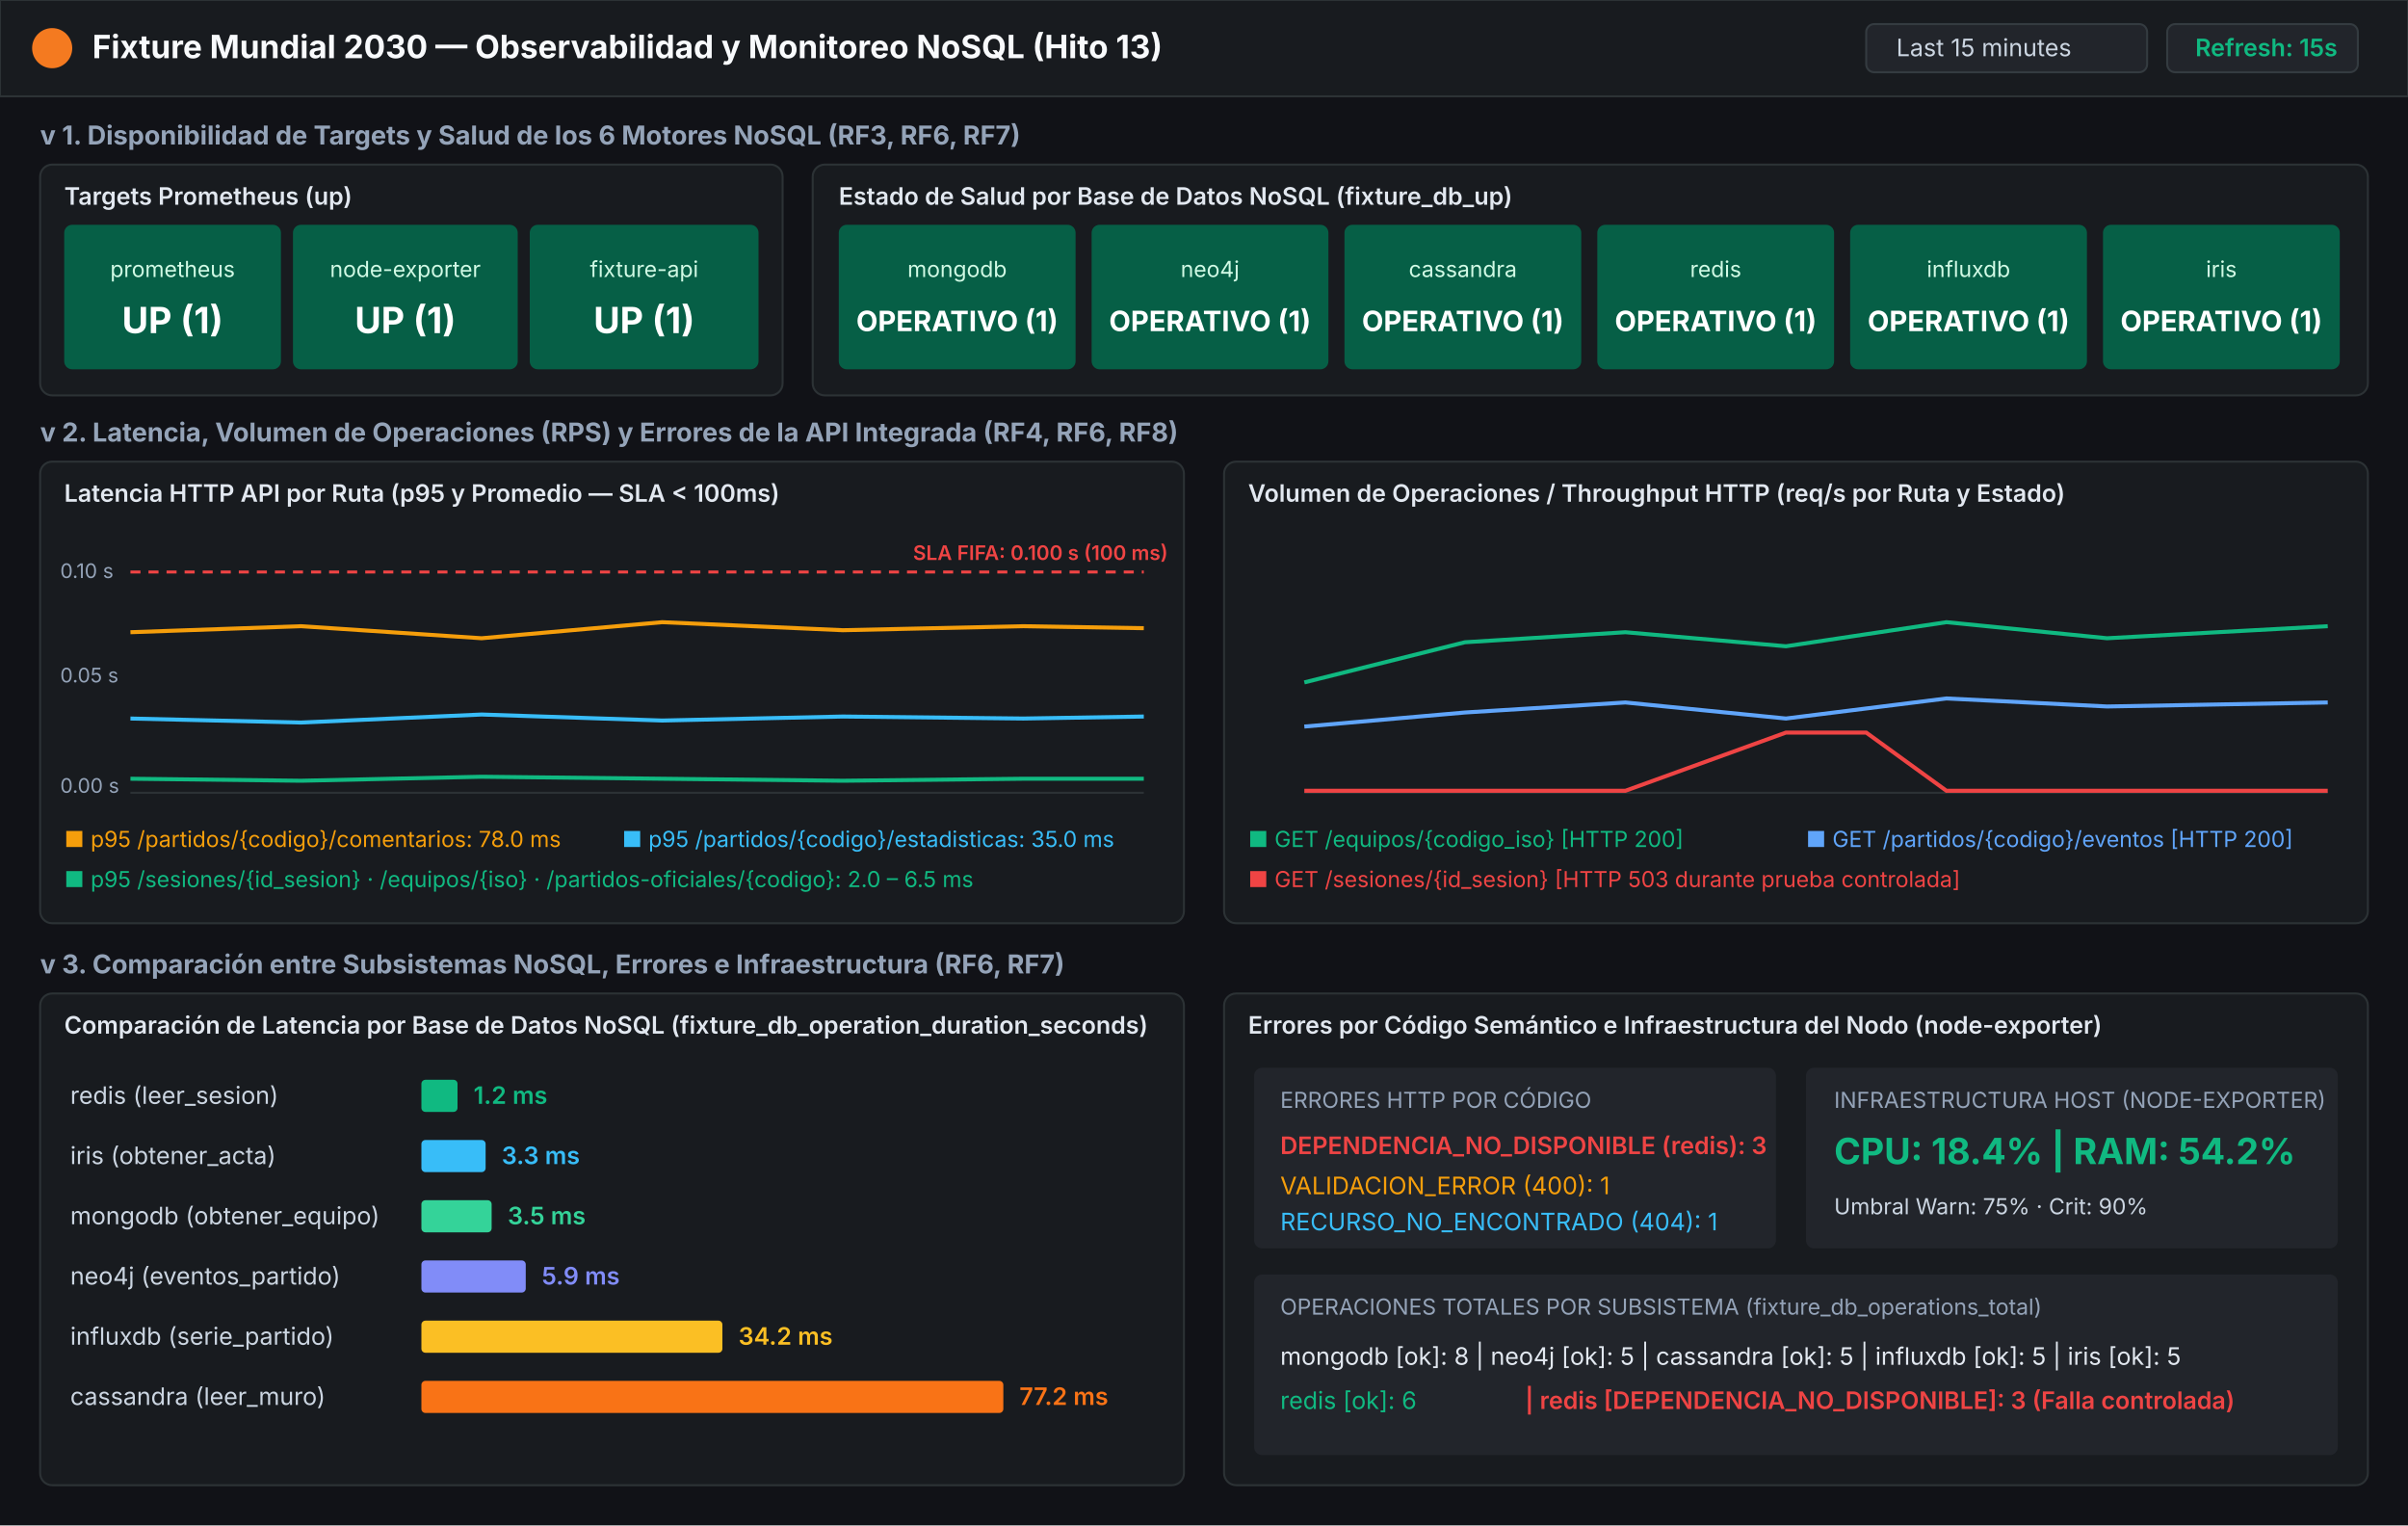
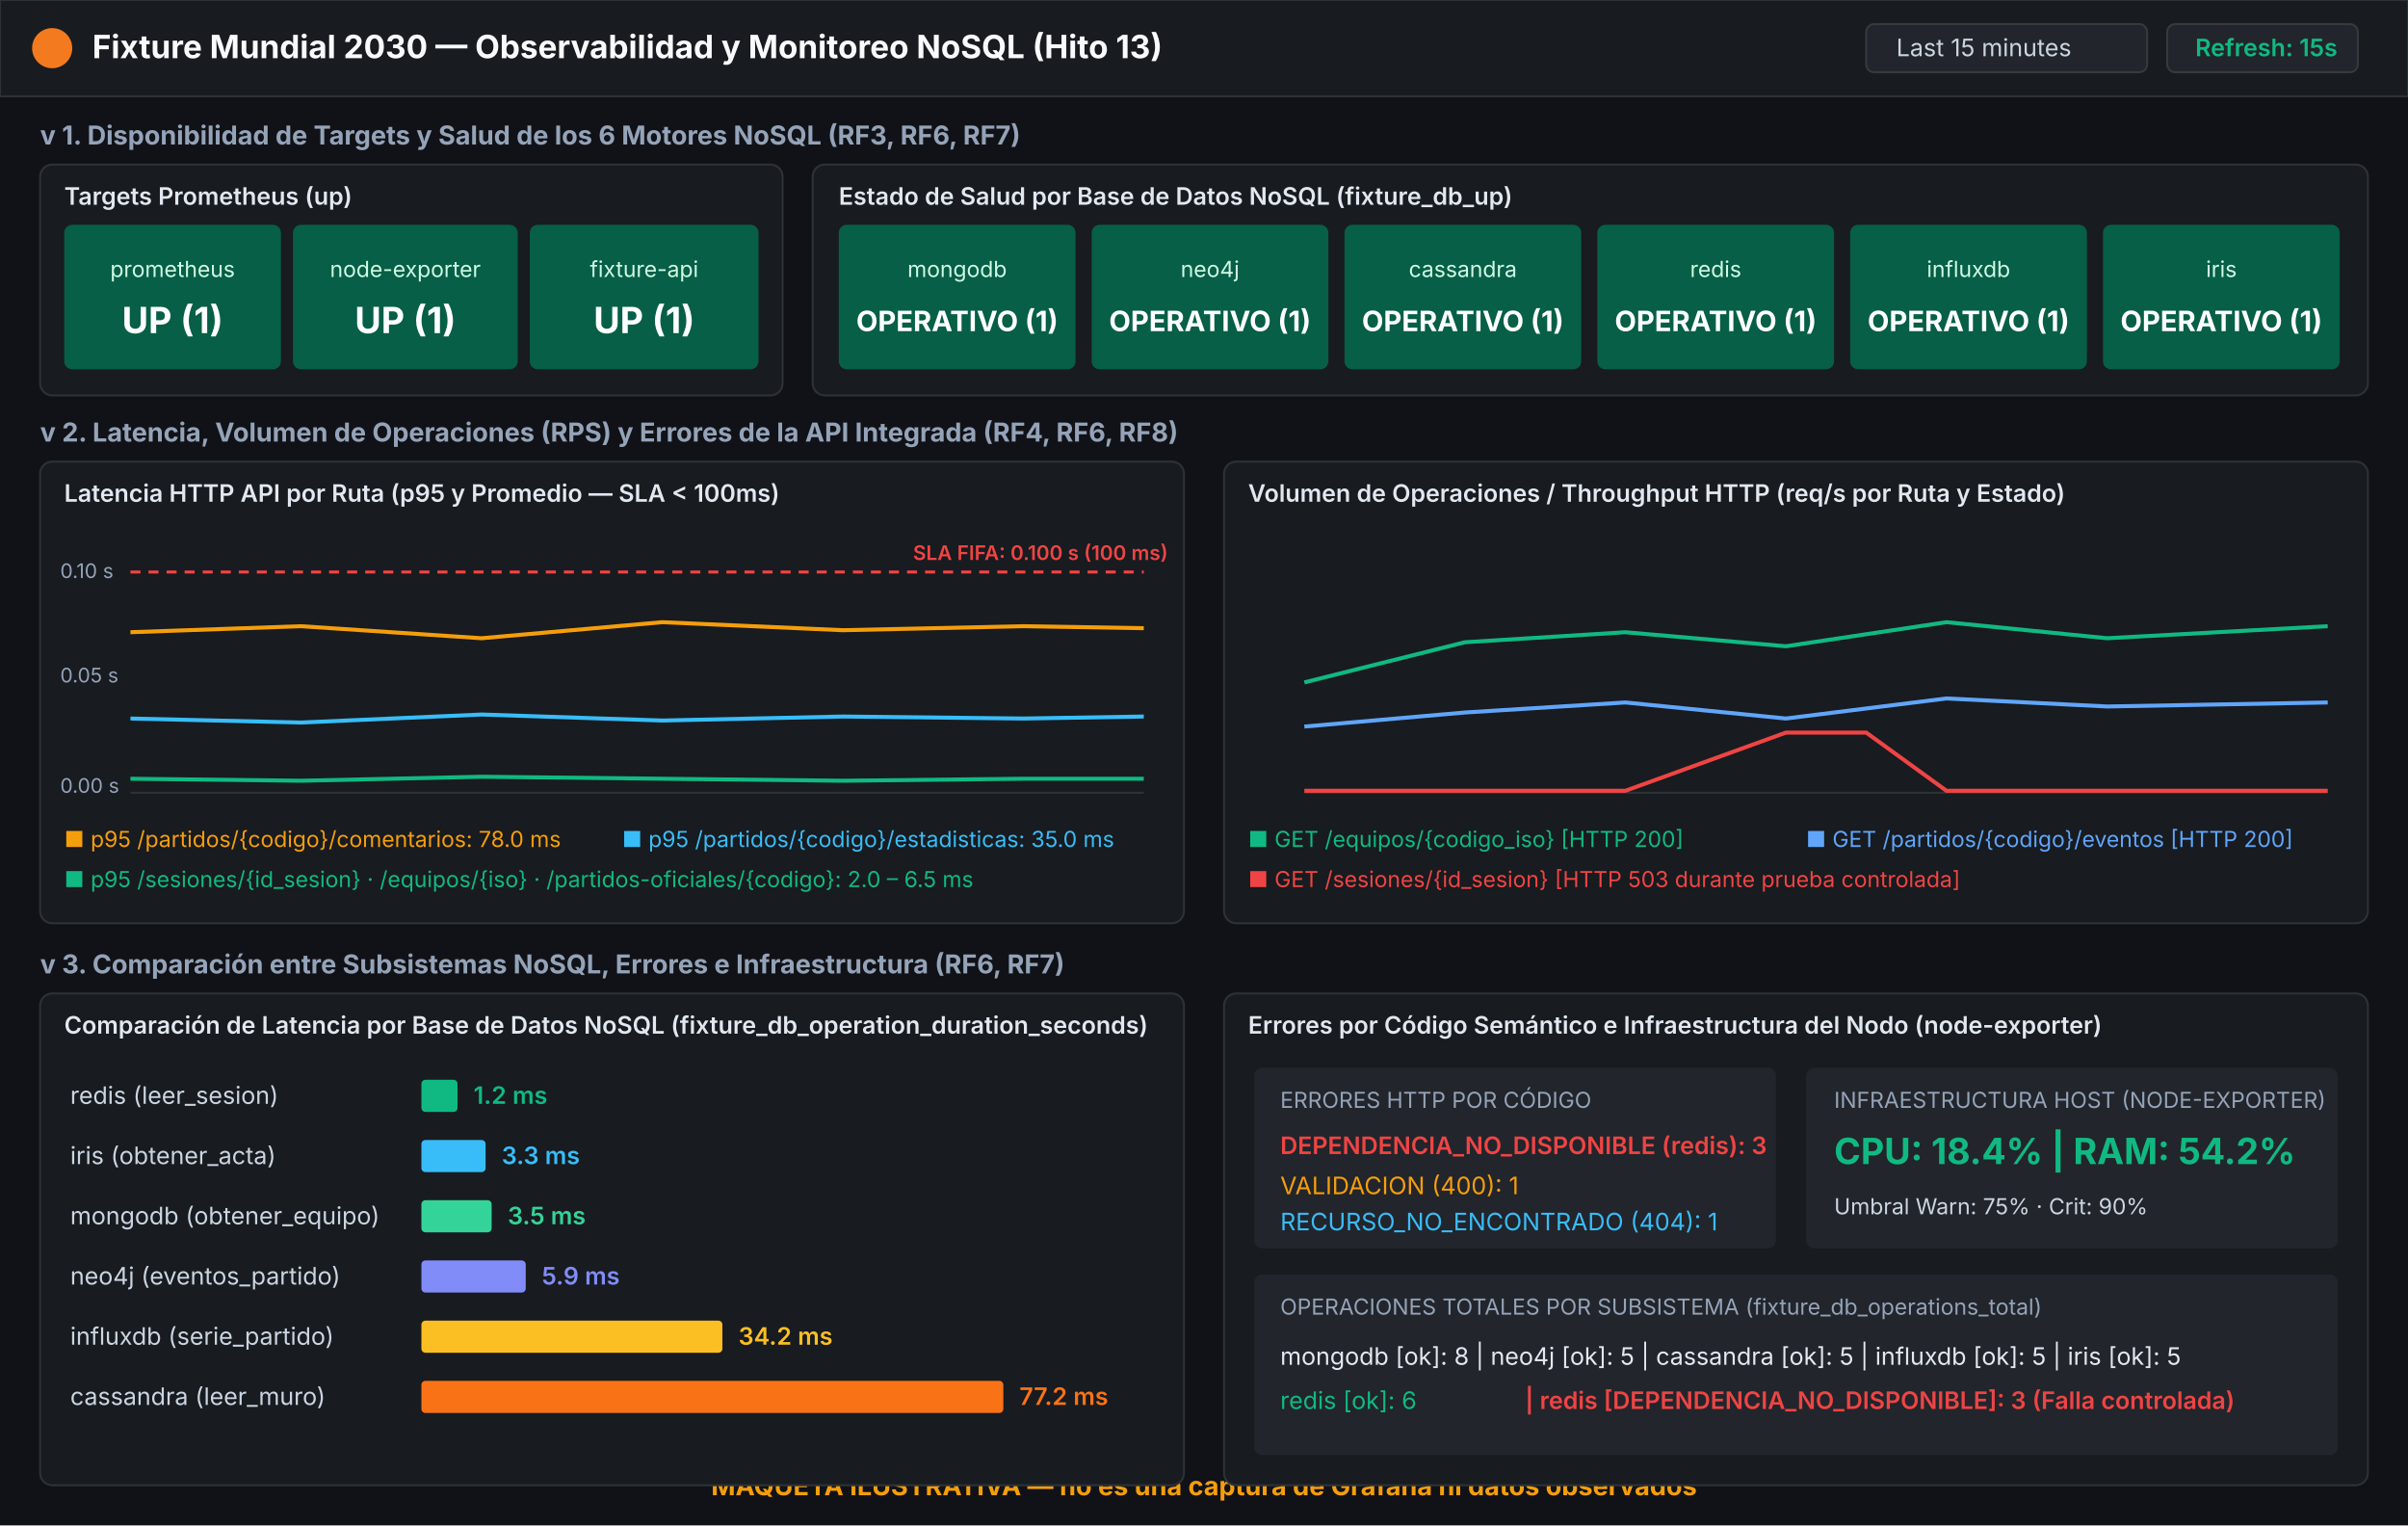
<svg xmlns="http://www.w3.org/2000/svg" viewBox="0 0 1200 760" width="1200" height="760" font-family="Inter, Segoe UI, Arial, sans-serif">
  <rect width="1200" height="760" fill="#111217" />
  <rect x="0" y="0" width="1200" height="48" fill="#181B1F" stroke="#2C3235" />
  <circle cx="26" cy="24" r="10" fill="#F47A20" />
  <text x="46" y="29" fill="#F8FAFC" font-size="16" font-weight="700">Fixture Mundial 2030 — Observabilidad y Monitoreo NoSQL (Hito 13)</text>
  <rect x="930" y="12" width="140" height="24" rx="4" fill="#22252B" stroke="#343B40" />
  <text x="945" y="28" fill="#CBD5E1" font-size="12">Last 15 minutes</text>
+   <text x="600" y="745" fill="#F59E0B" font-size="13" font-weight="700" text-anchor="middle">MAQUETA ILUSTRATIVA — no es una captura de Grafana ni datos observados</text>
  <rect x="1080" y="12" width="95" height="24" rx="4" fill="#22252B" stroke="#343B40" />
  <text x="1094" y="28" fill="#10B981" font-size="12" font-weight="600">Refresh: 15s</text>
  <text x="20" y="72" fill="#94A3B8" font-size="13" font-weight="700">v  1. Disponibilidad de Targets y Salud de los 6 Motores NoSQL (RF3, RF6, RF7)</text>
  <rect x="20" y="82" width="370" height="115" rx="6" fill="#181B1F" stroke="#2C3235" />
  <text x="32" y="102" fill="#E2E8F0" font-size="12" font-weight="600">Targets Prometheus (up)</text>
  <rect x="32" y="112" width="108" height="72" rx="4" fill="#065F46" />
  <text x="86" y="138" fill="#D1FAE5" font-size="11" text-anchor="middle">prometheus</text>
  <text x="86" y="166" fill="#FFFFFF" font-size="18" font-weight="700" text-anchor="middle">UP (1)</text>
  <rect x="146" y="112" width="112" height="72" rx="4" fill="#065F46" />
  <text x="202" y="138" fill="#D1FAE5" font-size="11" text-anchor="middle">node-exporter</text>
  <text x="202" y="166" fill="#FFFFFF" font-size="18" font-weight="700" text-anchor="middle">UP (1)</text>
  <rect x="264" y="112" width="114" height="72" rx="4" fill="#065F46" />
  <text x="321" y="138" fill="#D1FAE5" font-size="11" text-anchor="middle">fixture-api</text>
  <text x="321" y="166" fill="#FFFFFF" font-size="18" font-weight="700" text-anchor="middle">UP (1)</text>
  <rect x="405" y="82" width="775" height="115" rx="6" fill="#181B1F" stroke="#2C3235" />
  <text x="418" y="102" fill="#E2E8F0" font-size="12" font-weight="600">Estado de Salud por Base de Datos NoSQL (fixture_db_up)</text>
  <rect x="418" y="112" width="118" height="72" rx="4" fill="#065F46" />
  <text x="477" y="138" fill="#D1FAE5" font-size="11" text-anchor="middle">mongodb</text>
  <text x="477" y="165" fill="#FFFFFF" font-size="14" font-weight="700" text-anchor="middle">OPERATIVO (1)</text>
  <rect x="544" y="112" width="118" height="72" rx="4" fill="#065F46" />
  <text x="603" y="138" fill="#D1FAE5" font-size="11" text-anchor="middle">neo4j</text>
  <text x="603" y="165" fill="#FFFFFF" font-size="14" font-weight="700" text-anchor="middle">OPERATIVO (1)</text>
  <rect x="670" y="112" width="118" height="72" rx="4" fill="#065F46" />
  <text x="729" y="138" fill="#D1FAE5" font-size="11" text-anchor="middle">cassandra</text>
  <text x="729" y="165" fill="#FFFFFF" font-size="14" font-weight="700" text-anchor="middle">OPERATIVO (1)</text>
  <rect x="796" y="112" width="118" height="72" rx="4" fill="#065F46" />
  <text x="855" y="138" fill="#D1FAE5" font-size="11" text-anchor="middle">redis</text>
  <text x="855" y="165" fill="#FFFFFF" font-size="14" font-weight="700" text-anchor="middle">OPERATIVO (1)</text>
  <rect x="922" y="112" width="118" height="72" rx="4" fill="#065F46" />
  <text x="981" y="138" fill="#D1FAE5" font-size="11" text-anchor="middle">influxdb</text>
  <text x="981" y="165" fill="#FFFFFF" font-size="14" font-weight="700" text-anchor="middle">OPERATIVO (1)</text>
  <rect x="1048" y="112" width="118" height="72" rx="4" fill="#065F46" />
  <text x="1107" y="138" fill="#D1FAE5" font-size="11" text-anchor="middle">iris</text>
  <text x="1107" y="165" fill="#FFFFFF" font-size="14" font-weight="700" text-anchor="middle">OPERATIVO (1)</text>
  <text x="20" y="220" fill="#94A3B8" font-size="13" font-weight="700">v  2. Latencia, Volumen de Operaciones (RPS) y Errores de la API Integrada (RF4, RF6, RF8)</text>
  <rect x="20" y="230" width="570" height="230" rx="6" fill="#181B1F" stroke="#2C3235" />
  <text x="32" y="250" fill="#E2E8F0" font-size="12" font-weight="600">Latencia HTTP API por Ruta (p95 y Promedio — SLA &lt; 100ms)</text>
  <line x1="65" y1="285" x2="570" y2="285" stroke="#EF4444" stroke-width="1.5" stroke-dasharray="5,4" />
  <text x="455" y="279" fill="#EF4444" font-size="10" font-weight="600">SLA FIFA: 0.100 s (100 ms)</text>
  <text x="30" y="288" fill="#94A3B8" font-size="10">0.10 s</text>
  <text x="30" y="340" fill="#94A3B8" font-size="10">0.05 s</text>
  <text x="30" y="395" fill="#94A3B8" font-size="10">0.00 s</text>
  <line x1="65" y1="395" x2="570" y2="395" stroke="#2C3235" />
  <polyline fill="none" stroke="#F59E0B" stroke-width="2" points="65,315 150,312 240,318 330,310 420,314 510,312 570,313" />
  <polyline fill="none" stroke="#38BDF8" stroke-width="2" points="65,358 150,360 240,356 330,359 420,357 510,358 570,357" />
  <polyline fill="none" stroke="#10B981" stroke-width="2" points="65,388 150,389 240,387 330,388 420,389 510,388 570,388" />
  <text x="32" y="422" fill="#F59E0B" font-size="11">■ p95 /partidos/{codigo}/comentarios: 78.0 ms</text>
  <text x="310" y="422" fill="#38BDF8" font-size="11">■ p95 /partidos/{codigo}/estadisticas: 35.0 ms</text>
  <text x="32" y="442" fill="#10B981" font-size="11">■ p95 /sesiones/{id_sesion} · /equipos/{iso} · /partidos-oficiales/{codigo}: 2.0 – 6.5 ms</text>
  <rect x="610" y="230" width="570" height="230" rx="6" fill="#181B1F" stroke="#2C3235" />
  <text x="622" y="250" fill="#E2E8F0" font-size="12" font-weight="600">Volumen de Operaciones / Throughput HTTP (req/s por Ruta y Estado)</text>
  <line x1="650" y1="395" x2="1160" y2="395" stroke="#2C3235" />
  <polyline fill="none" stroke="#10B981" stroke-width="2" points="650,340 730,320 810,315 890,322 970,310 1050,318 1160,312" />
  <polyline fill="none" stroke="#60A5FA" stroke-width="2" points="650,362 730,355 810,350 890,358 970,348 1050,352 1160,350" />
  <polyline fill="none" stroke="#EF4444" stroke-width="2" points="650,394 730,394 810,394 890,365 930,365 970,394 1160,394" />
  <text x="622" y="422" fill="#10B981" font-size="11">■ GET /equipos/{codigo_iso} [HTTP 200]</text>
  <text x="900" y="422" fill="#60A5FA" font-size="11">■ GET /partidos/{codigo}/eventos [HTTP 200]</text>
  <text x="622" y="442" fill="#EF4444" font-size="11">■ GET /sesiones/{id_sesion} [HTTP 503 durante prueba controlada]</text>
  <text x="20" y="485" fill="#94A3B8" font-size="13" font-weight="700">v  3. Comparación entre Subsistemas NoSQL, Errores e Infraestructura (RF6, RF7)</text>
  <rect x="20" y="495" width="570" height="245" rx="6" fill="#181B1F" stroke="#2C3235" />
  <text x="32" y="515" fill="#E2E8F0" font-size="12" font-weight="600">Comparación de Latencia por Base de Datos NoSQL (fixture_db_operation_duration_seconds)</text>
  <text x="35" y="550" fill="#CBD5E1" font-size="12">redis (leer_sesion)</text>
  <rect x="210" y="538" width="18" height="16" rx="2" fill="#10B981" />
  <text x="236" y="550" fill="#10B981" font-size="12" font-weight="600">1.2 ms</text>
  <text x="35" y="580" fill="#CBD5E1" font-size="12">iris (obtener_acta)</text>
  <rect x="210" y="568" width="32" height="16" rx="2" fill="#38BDF8" />
  <text x="250" y="580" fill="#38BDF8" font-size="12" font-weight="600">3.3 ms</text>
  <text x="35" y="610" fill="#CBD5E1" font-size="12">mongodb (obtener_equipo)</text>
  <rect x="210" y="598" width="35" height="16" rx="2" fill="#34D399" />
  <text x="253" y="610" fill="#34D399" font-size="12" font-weight="600">3.5 ms</text>
  <text x="35" y="640" fill="#CBD5E1" font-size="12">neo4j (eventos_partido)</text>
  <rect x="210" y="628" width="52" height="16" rx="2" fill="#818CF8" />
  <text x="270" y="640" fill="#818CF8" font-size="12" font-weight="600">5.9 ms</text>
  <text x="35" y="670" fill="#CBD5E1" font-size="12">influxdb (serie_partido)</text>
  <rect x="210" y="658" width="150" height="16" rx="2" fill="#FBBF24" />
  <text x="368" y="670" fill="#FBBF24" font-size="12" font-weight="600">34.2 ms</text>
  <text x="35" y="700" fill="#CBD5E1" font-size="12">cassandra (leer_muro)</text>
  <rect x="210" y="688" width="290" height="16" rx="2" fill="#F97316" />
  <text x="508" y="700" fill="#F97316" font-size="12" font-weight="600">77.2 ms</text>
  <rect x="610" y="495" width="570" height="245" rx="6" fill="#181B1F" stroke="#2C3235" />
  <text x="622" y="515" fill="#E2E8F0" font-size="12" font-weight="600">Errores por Código Semántico e Infraestructura del Nodo (node-exporter)</text>
  <rect x="625" y="532" width="260" height="90" rx="4" fill="#22252B" />
  <text x="638" y="552" fill="#94A3B8" font-size="11">ERRORES HTTP POR CÓDIGO</text>
  <text x="638" y="575" fill="#EF4444" font-size="12" font-weight="600">DEPENDENCIA_NO_DISPONIBLE (redis): 3</text>
-   <text x="638" y="595" fill="#F59E0B" font-size="12">VALIDACION_ERROR (400): 1</text>
+   <text x="638" y="595" fill="#F59E0B" font-size="12">VALIDACION (400): 1</text>
  <text x="638" y="613" fill="#38BDF8" font-size="12">RECURSO_NO_ENCONTRADO (404): 1</text>
  <rect x="900" y="532" width="265" height="90" rx="4" fill="#22252B" />
  <text x="914" y="552" fill="#94A3B8" font-size="11">INFRAESTRUCTURA HOST (NODE-EXPORTER)</text>
  <text x="914" y="580" fill="#10B981" font-size="18" font-weight="700">CPU: 18.4%   |   RAM: 54.2%</text>
  <text x="914" y="605" fill="#CBD5E1" font-size="11">Umbral Warn: 75% · Crit: 90%</text>
  <rect x="625" y="635" width="540" height="90" rx="4" fill="#22252B" />
  <text x="638" y="655" fill="#94A3B8" font-size="11">OPERACIONES TOTALES POR SUBSISTEMA (fixture_db_operations_total)</text>
  <text x="638" y="680" fill="#E2E8F0" font-size="12">mongodb [ok]: 8   |   neo4j [ok]: 5   |   cassandra [ok]: 5   |   influxdb [ok]: 5   |   iris [ok]: 5</text>
  <text x="638" y="702" fill="#10B981" font-size="12">redis [ok]: 6</text>
  <text x="760" y="702" fill="#EF4444" font-size="12" font-weight="600">|   redis [DEPENDENCIA_NO_DISPONIBLE]: 3 (Falla controlada)</text>
</svg>
